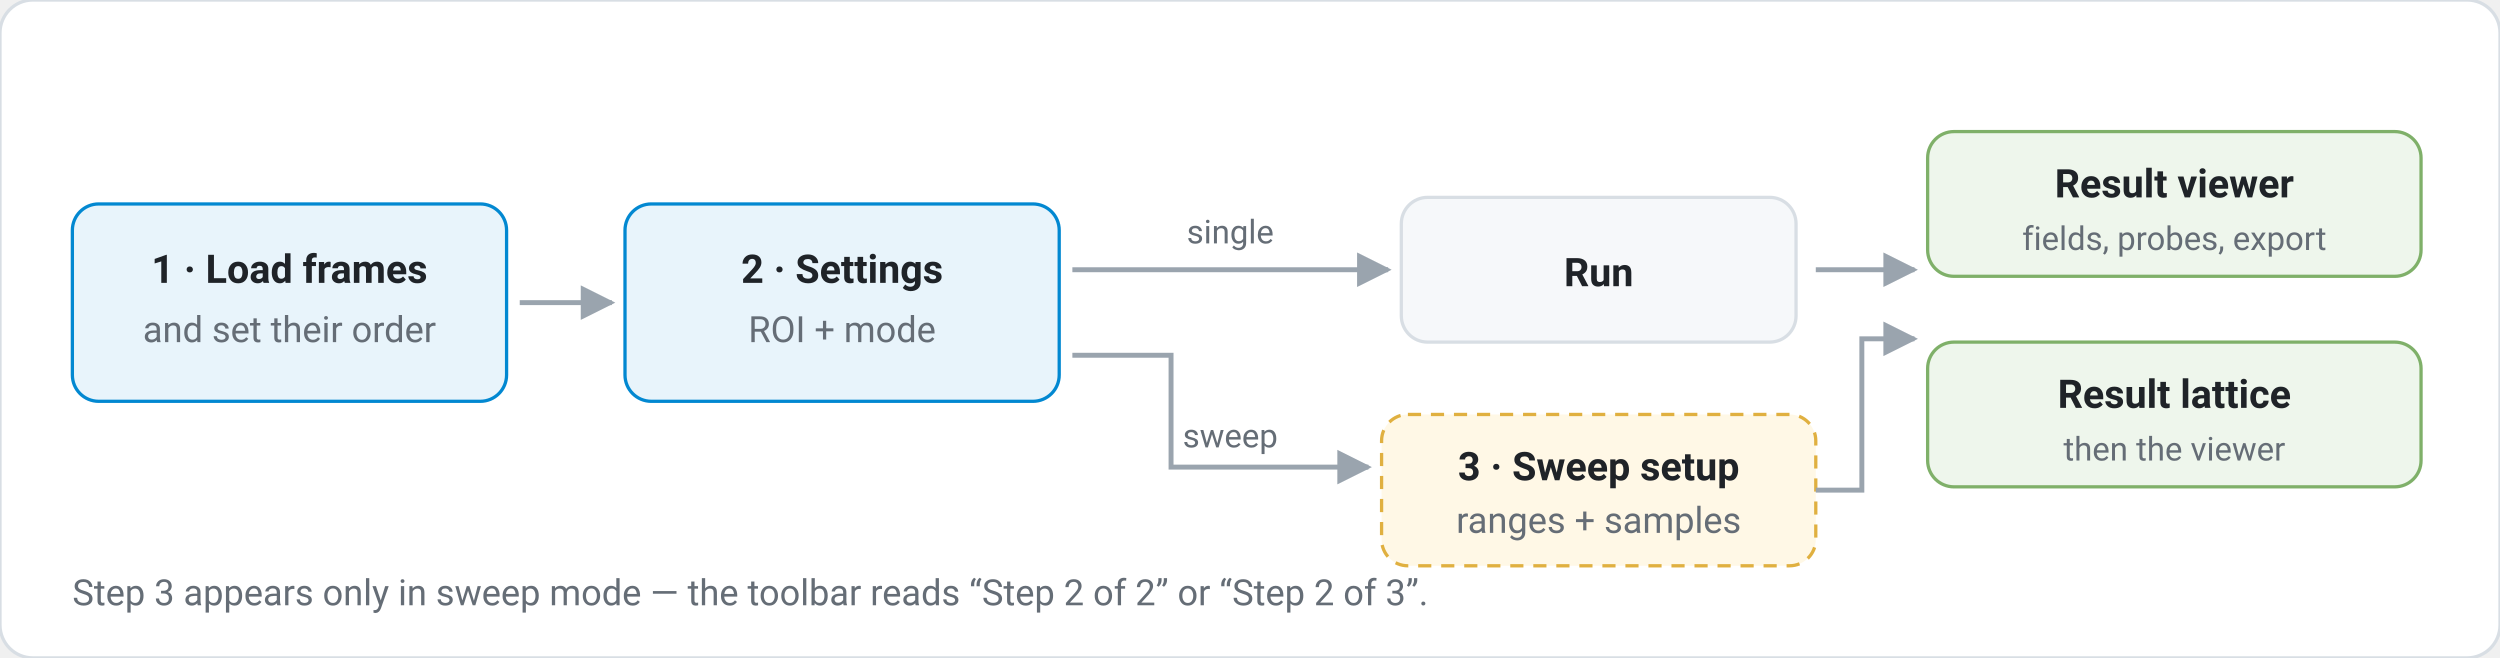
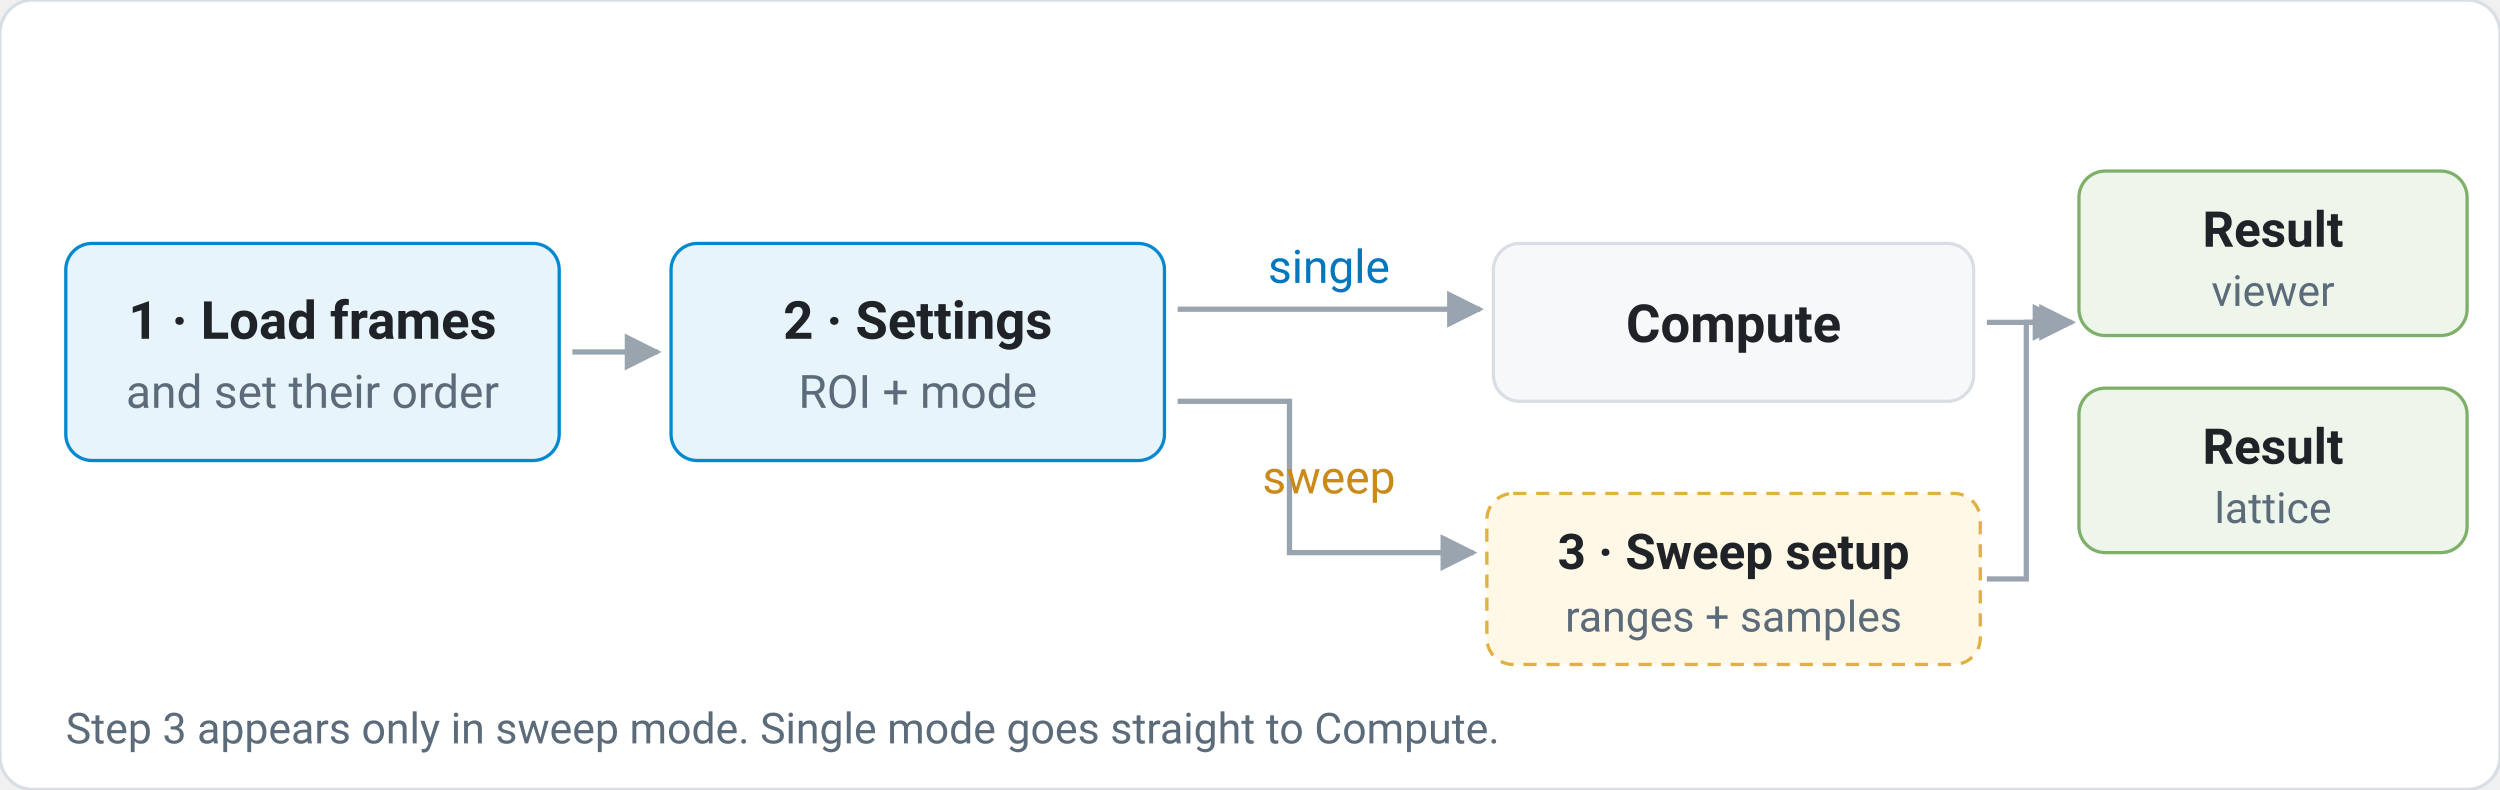
- <svg xmlns="http://www.w3.org/2000/svg" viewBox="0 0 760 200" width="760" height="200" font-family="system-ui, -apple-system, Segoe UI, Roboto, sans-serif">
-   <rect x="0" y="0" width="760" height="200" rx="10" fill="#ffffff" stroke="#d8dee4" />
+ <svg xmlns="http://www.w3.org/2000/svg" viewBox="0 0 760 240" width="760" height="240" font-family="system-ui, -apple-system, Segoe UI, Roboto, sans-serif">
+   <rect x="0" y="0" width="760" height="240" rx="10" fill="#ffffff" stroke="#d8dee4" />
  <defs>
    <marker id="w" viewBox="0 0 10 10" refX="9" refY="5" markerWidth="7" markerHeight="7" orient="auto">
      <path d="M0 0 L10 5 L0 10 z" fill="#9aa4ae" />
    </marker>
  </defs>
-   <rect x="22" y="62" width="132" height="60" rx="8" fill="#e8f4fb" stroke="#0288d1" />
-   <text x="88" y="86" text-anchor="middle" font-size="12" font-weight="600" fill="#1f2328">1 · Load frames</text>
-   <text x="88" y="104" text-anchor="middle" font-size="11" fill="#656d76">and set their order</text>
-   <path d="M158 92 h28" stroke="#9aa4ae" stroke-width="1.5" marker-end="url(#w)" />
-   <rect x="190" y="62" width="132" height="60" rx="8" fill="#e8f4fb" stroke="#0288d1" />
-   <text x="256" y="86" text-anchor="middle" font-size="12" font-weight="600" fill="#1f2328">2 · Settings</text>
-   <text x="256" y="104" text-anchor="middle" font-size="11" fill="#656d76">ROI + mode</text>
-   <path d="M326 82 h96" stroke="#9aa4ae" stroke-width="1.5" marker-end="url(#w)" />
-   <text x="374" y="74" text-anchor="middle" font-size="10" fill="#656d76">single</text>
-   <path d="M326 108 h30 v34 h60" stroke="#9aa4ae" stroke-width="1.5" fill="none" marker-end="url(#w)" />
-   <text x="374" y="136" text-anchor="middle" font-size="10" fill="#656d76">sweep</text>
-   <rect x="420" y="126" width="132" height="46" rx="8" fill="#fff8e6" stroke="#e0b040" stroke-dasharray="4 3" />
-   <text x="486" y="146" text-anchor="middle" font-size="12" font-weight="600" fill="#1f2328">3 · Sweep setup</text>
-   <text x="486" y="162" text-anchor="middle" font-size="11" fill="#656d76">ranges + samples</text>
-   <rect x="426" y="60" width="120" height="44" rx="8" fill="#f6f8fa" stroke="#d8dee4" />
-   <text x="486" y="87" text-anchor="middle" font-size="12" font-weight="600" fill="#1f2328">Run</text>
-   <path d="M552 82 h30" stroke="#9aa4ae" stroke-width="1.5" marker-end="url(#w)" />
-   <path d="M552 149 h14 v-46 h16" stroke="#9aa4ae" stroke-width="1.5" fill="none" marker-end="url(#w)" />
-   <rect x="586" y="40" width="150" height="44" rx="8" fill="#eef6ec" stroke="#7fb069" />
-   <text x="661" y="60" text-anchor="middle" font-size="12" font-weight="600" fill="#1f2328">Result viewer</text>
-   <text x="661" y="76" text-anchor="middle" font-size="10" fill="#656d76">fields, probes, export</text>
-   <rect x="586" y="104" width="150" height="44" rx="8" fill="#eef6ec" stroke="#7fb069" />
-   <text x="661" y="124" text-anchor="middle" font-size="12" font-weight="600" fill="#1f2328">Result lattice</text>
-   <text x="661" y="140" text-anchor="middle" font-size="10" fill="#656d76">then the viewer</text>
-   <text x="22" y="184" font-size="11" fill="#656d76">Step 3 appears only in sweep mode — the toolbar reads “Step 2 of 2” or “Step 2 of 3”.</text>
+   <rect x="20" y="74" width="150" height="66" rx="8" fill="#e8f4fb" stroke="#0288d1" />
+   <text x="95" y="103" text-anchor="middle" font-size="16" font-weight="600" fill="#1f2328">1 · Load frames</text>
+   <text x="95" y="124" text-anchor="middle" font-size="14" fill="#5b6b7a">and set their order</text>
+   <path d="M174 107 h26" stroke="#9aa4ae" stroke-width="1.6" marker-end="url(#w)" />
+   <rect x="204" y="74" width="150" height="66" rx="8" fill="#e8f4fb" stroke="#0288d1" />
+   <text x="279" y="103" text-anchor="middle" font-size="16" font-weight="600" fill="#1f2328">2 · Settings</text>
+   <text x="279" y="124" text-anchor="middle" font-size="14" fill="#5b6b7a">ROI + mode</text>
+   <path d="M358 94 h92" stroke="#9aa4ae" stroke-width="1.6" marker-end="url(#w)" />
+   <text x="404" y="86" text-anchor="middle" font-size="14" fill="#0277bd">single</text>
+   <path d="M358 122 h34 v46 h56" stroke="#9aa4ae" stroke-width="1.6" fill="none" marker-end="url(#w)" />
+   <text x="404" y="150" text-anchor="middle" font-size="14" fill="#c98a1a">sweep</text>
+   <rect x="452" y="150" width="150" height="52" rx="8" fill="#fff8e6" stroke="#e0b040" stroke-dasharray="4 3" />
+   <text x="527" y="173" text-anchor="middle" font-size="15" font-weight="600" fill="#1f2328">3 · Sweep setup</text>
+   <text x="527" y="192" text-anchor="middle" font-size="13" fill="#5b6b7a">ranges + samples</text>
+   <rect x="454" y="74" width="146" height="48" rx="8" fill="#f6f8fa" stroke="#d8dee4" />
+   <text x="527" y="104" text-anchor="middle" font-size="16" font-weight="600" fill="#1f2328">Compute</text>
+   <path d="M604 98 h24" stroke="#9aa4ae" stroke-width="1.6" marker-end="url(#w)" />
+   <path d="M604 176 h12 v-78 h14" stroke="#9aa4ae" stroke-width="1.6" fill="none" marker-end="url(#w)" />
+   <rect x="632" y="52" width="118" height="50" rx="8" fill="#eef6ec" stroke="#7fb069" />
+   <text x="691" y="75" text-anchor="middle" font-size="15" font-weight="600" fill="#1f2328">Result</text>
+   <text x="691" y="93" text-anchor="middle" font-size="13" fill="#5b6b7a">viewer</text>
+   <rect x="632" y="118" width="118" height="50" rx="8" fill="#eef6ec" stroke="#7fb069" />
+   <text x="691" y="141" text-anchor="middle" font-size="15" font-weight="600" fill="#1f2328">Result</text>
+   <text x="691" y="159" text-anchor="middle" font-size="13" fill="#5b6b7a">lattice</text>
+   <text x="20" y="226" font-size="13" fill="#5b6b7a">Step 3 appears only in sweep mode. Single mode goes straight to Compute.</text>
</svg>
